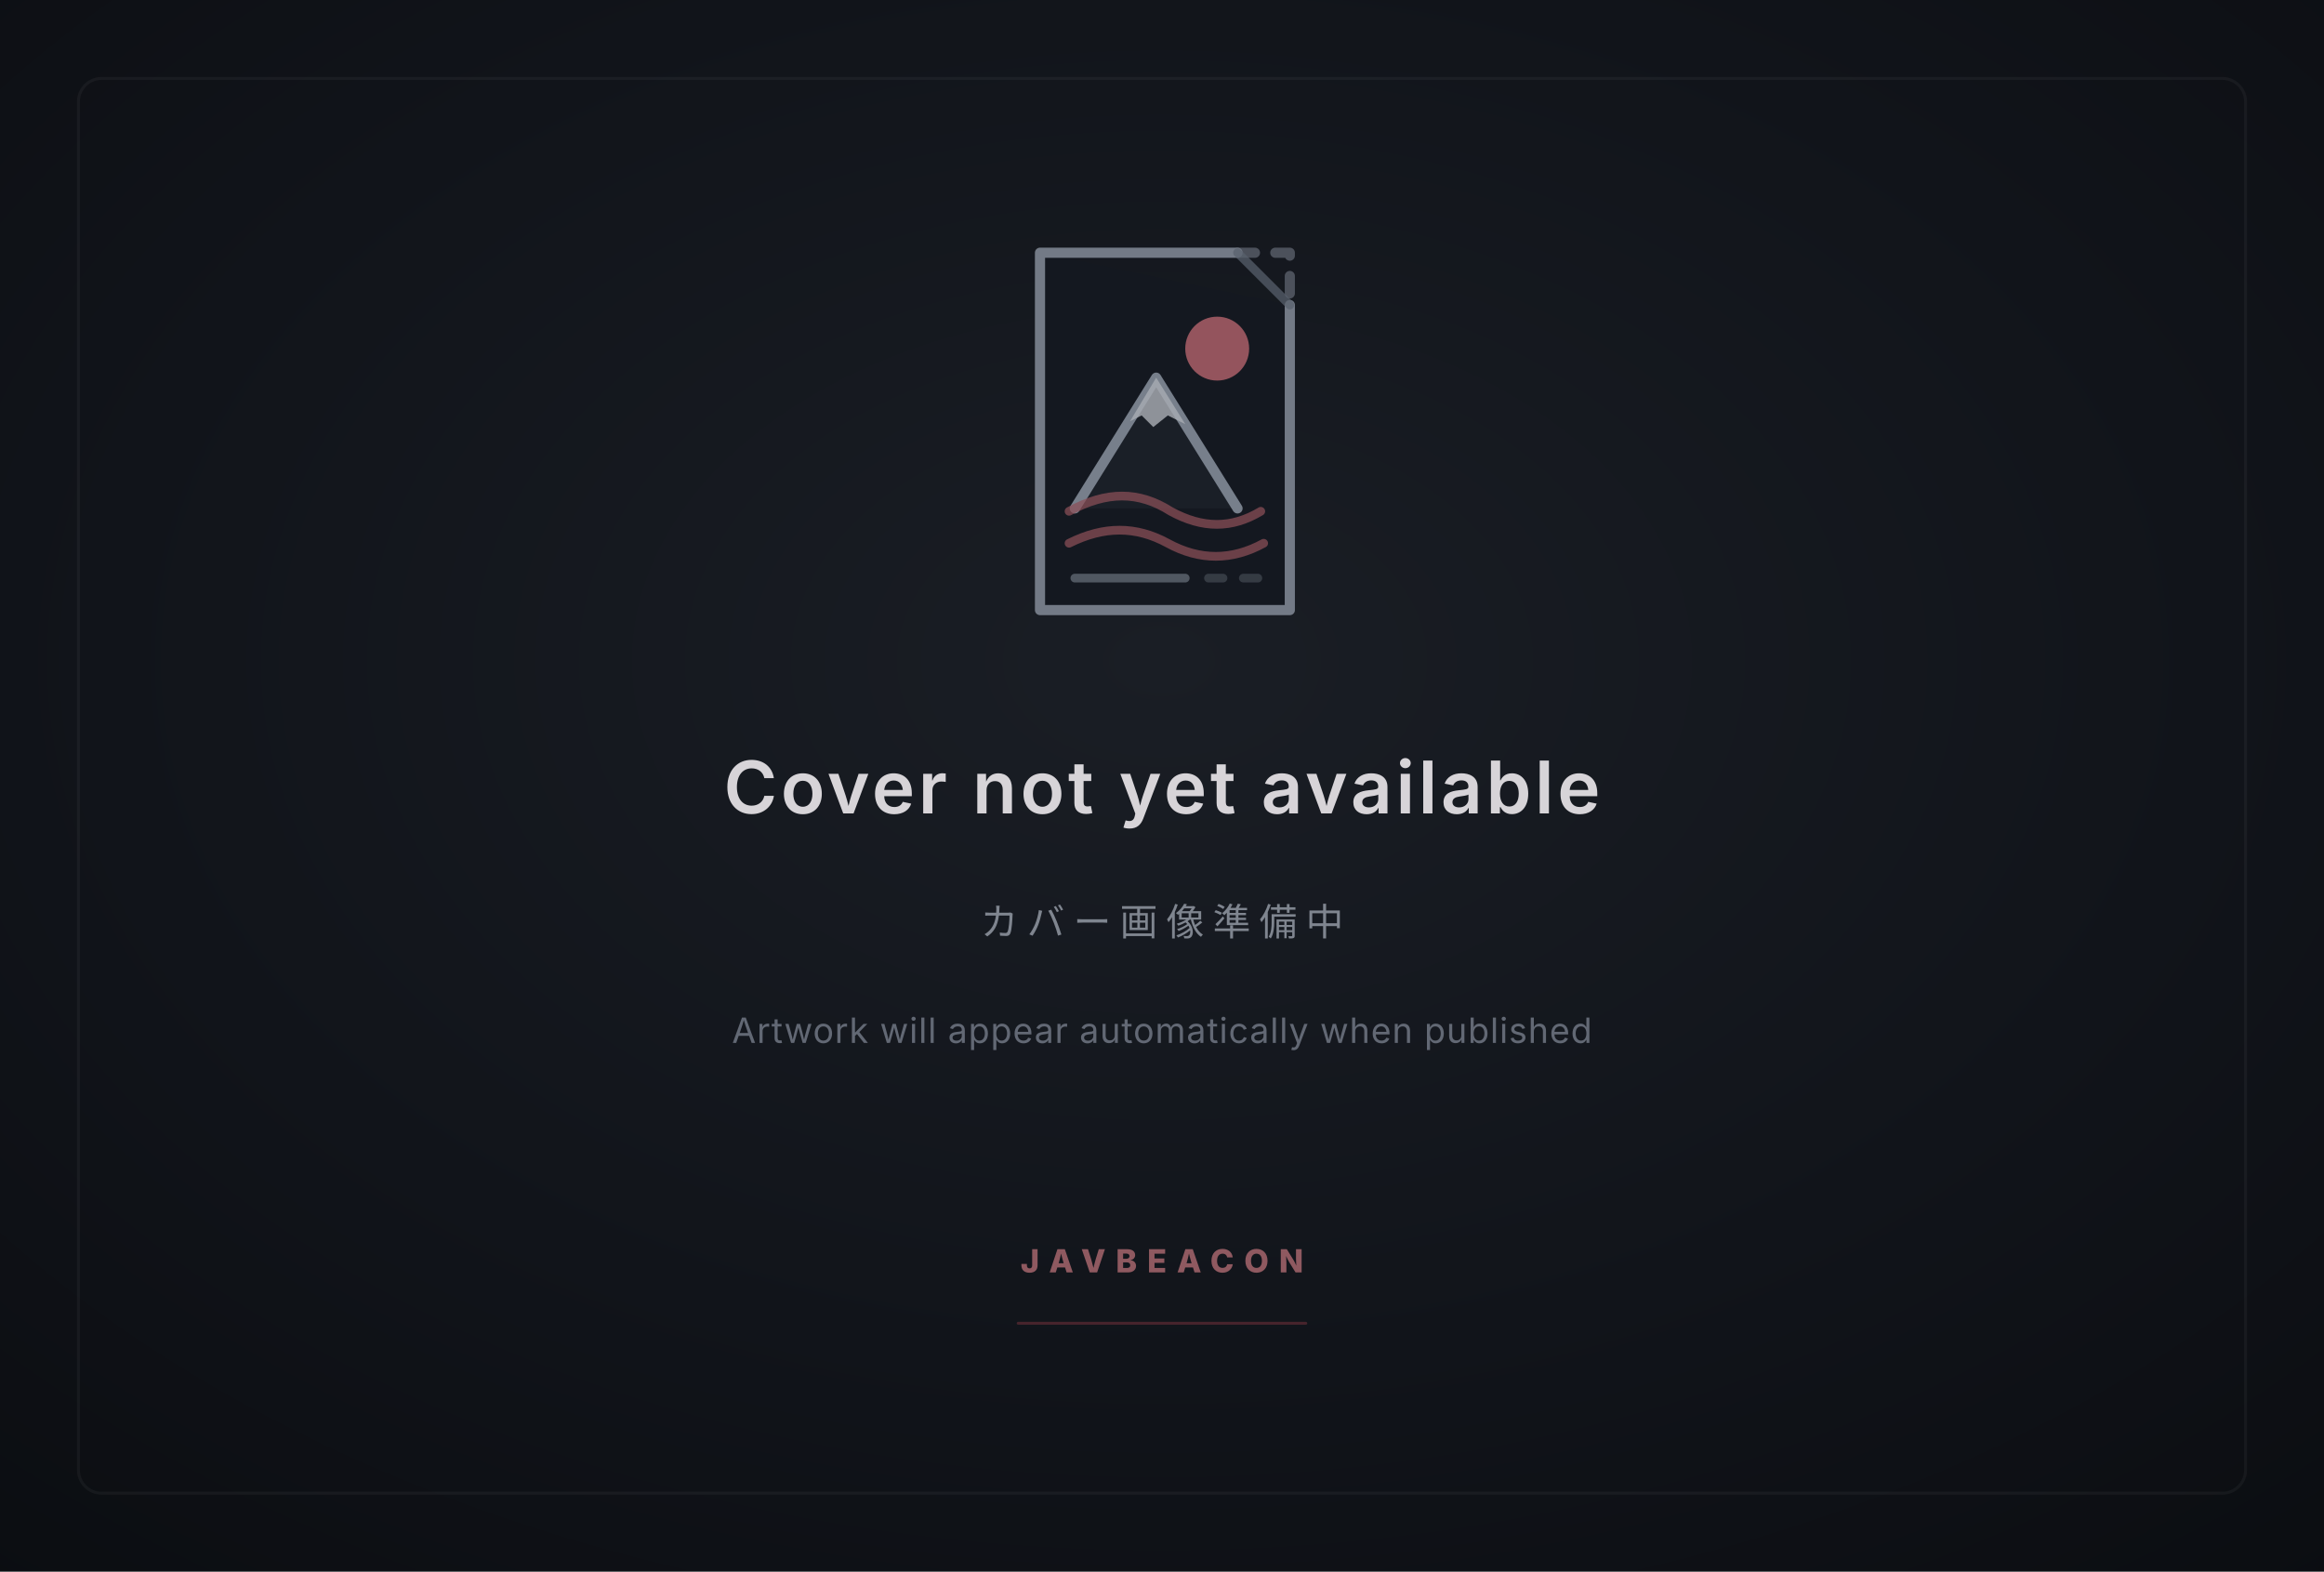
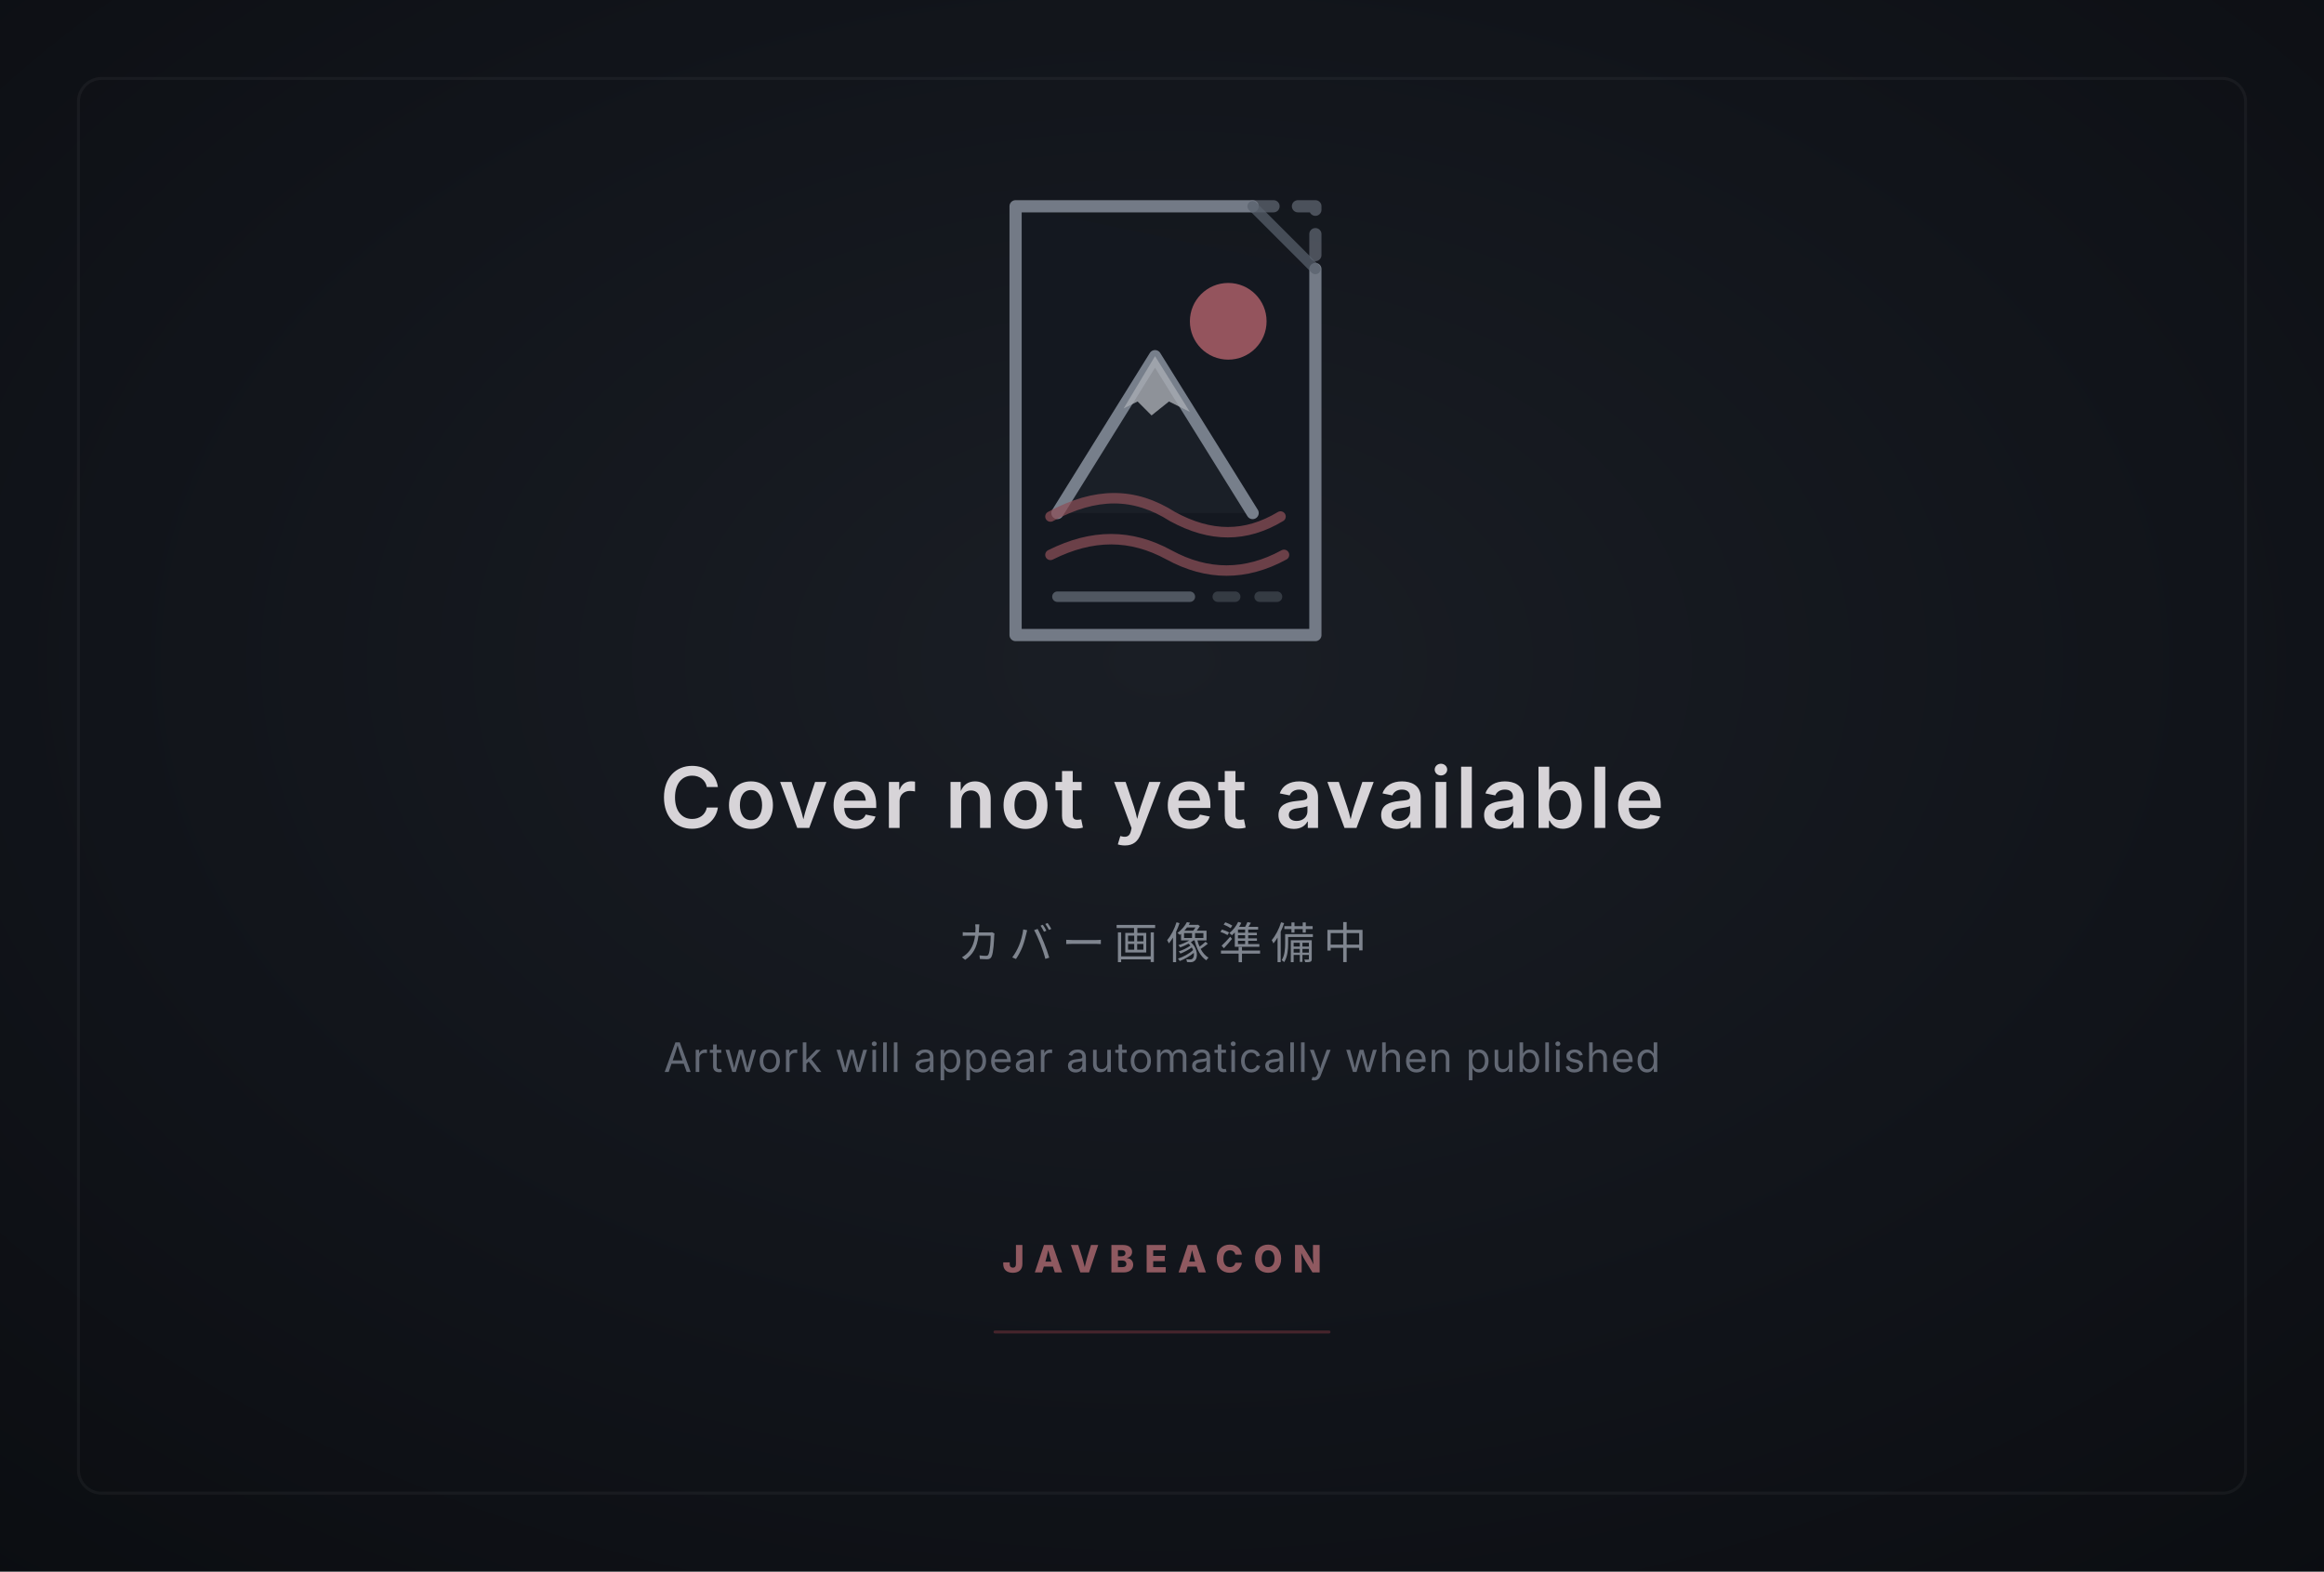
<svg xmlns="http://www.w3.org/2000/svg" viewBox="0 0 800 541" role="img" aria-labelledby="title description">
  <defs>
    <radialGradient id="background" cx="50%" cy="42%" r="78%">
      <stop offset="0" stop-color="#1a1e25" />
      <stop offset="0.58" stop-color="#11141a" />
      <stop offset="1" stop-color="#0b0d11" />
    </radialGradient>
  </defs>
  <rect width="800" height="541" fill="url(#background)" />
  <rect x="27" y="27" width="746" height="487" rx="8" fill="none" stroke="#ffffff" stroke-opacity="0.045" />
-   <g transform="translate(350 82)" fill="none" stroke-linecap="round" stroke-linejoin="round">
+   <g transform="translate(340 65) scale(1.2)" fill="none" stroke-linecap="round" stroke-linejoin="round">
    <path d="M8 5h68M94 23v105H8V5" fill="#141820" stroke="#737a86" stroke-width="3.5" />
    <path d="M76 5h18v18" stroke="#737a86" stroke-width="3.5" stroke-dasharray="6 7" opacity="0.58" />
    <path d="m76 5 18 18" stroke="#59616d" stroke-width="3" opacity="0.72" />
    <circle cx="69" cy="38" r="11" fill="#94545d" stroke="none" />
    <path d="M20 93 48 48l28 45" fill="#1a1f27" stroke="#777f8b" stroke-width="3.5" />
    <path d="m39 63 9-15 10 16-6-3-5 4-4-4Z" fill="#a7abb2" stroke="none" opacity="0.82" />
    <path d="M18 94c13-7 24-7 35 0 11 6 21 6 31 0M18 105c12-6 23-6 34 0 11 6 22 6 33 0" stroke="#8c4f58" stroke-width="3" opacity="0.72" />
    <path d="M20 117h38" stroke="#505761" stroke-width="3" />
    <path d="M66 117h17" stroke="#505761" stroke-width="3" stroke-dasharray="5 7" opacity="0.55" />
  </g>
  <g text-anchor="middle" font-family="Inter,'Noto Sans JP','Yu Gothic',system-ui,sans-serif">
-     <text x="400" y="280" fill="#d7d4d8" font-size="25" font-weight="560" letter-spacing="1.2">Cover not yet available</text>
-     <text x="400" y="322" fill="#7f858f" font-size="13" font-weight="480" letter-spacing="3">カバー画像準備中</text>
-     <text x="400" y="359" fill="#626874" font-size="12" font-weight="420" letter-spacing="0.3">Artwork will appear automatically when published</text>
+     <text x="400" y="285" fill="#d7d4d8" font-size="29" font-weight="560" letter-spacing="1.2">Cover not yet available</text>
+     <text x="400" y="330" fill="#7f858f" font-size="15" font-weight="480" letter-spacing="3">カバー画像準備中</text>
+     <text x="400" y="369" fill="#626874" font-size="14" font-weight="420" letter-spacing="0.3">Artwork will appear automatically when published</text>
  </g>
  <g transform="translate(400 438)" text-anchor="middle" font-family="Inter,system-ui,sans-serif">
-     <text fill="#8f5960" font-size="11" font-weight="760" letter-spacing="3.5">JAVBEACON</text>
-     <rect x="-50" y="17" width="100" height="1" rx="0.5" fill="#71313a" opacity="0.55" />
+     <text fill="#8f5960" font-size="13" font-weight="760" letter-spacing="3.5">JAVBEACON</text>
+     <rect x="-58" y="20" width="116" height="1" rx="0.5" fill="#71313a" opacity="0.55" />
  </g>
</svg>
